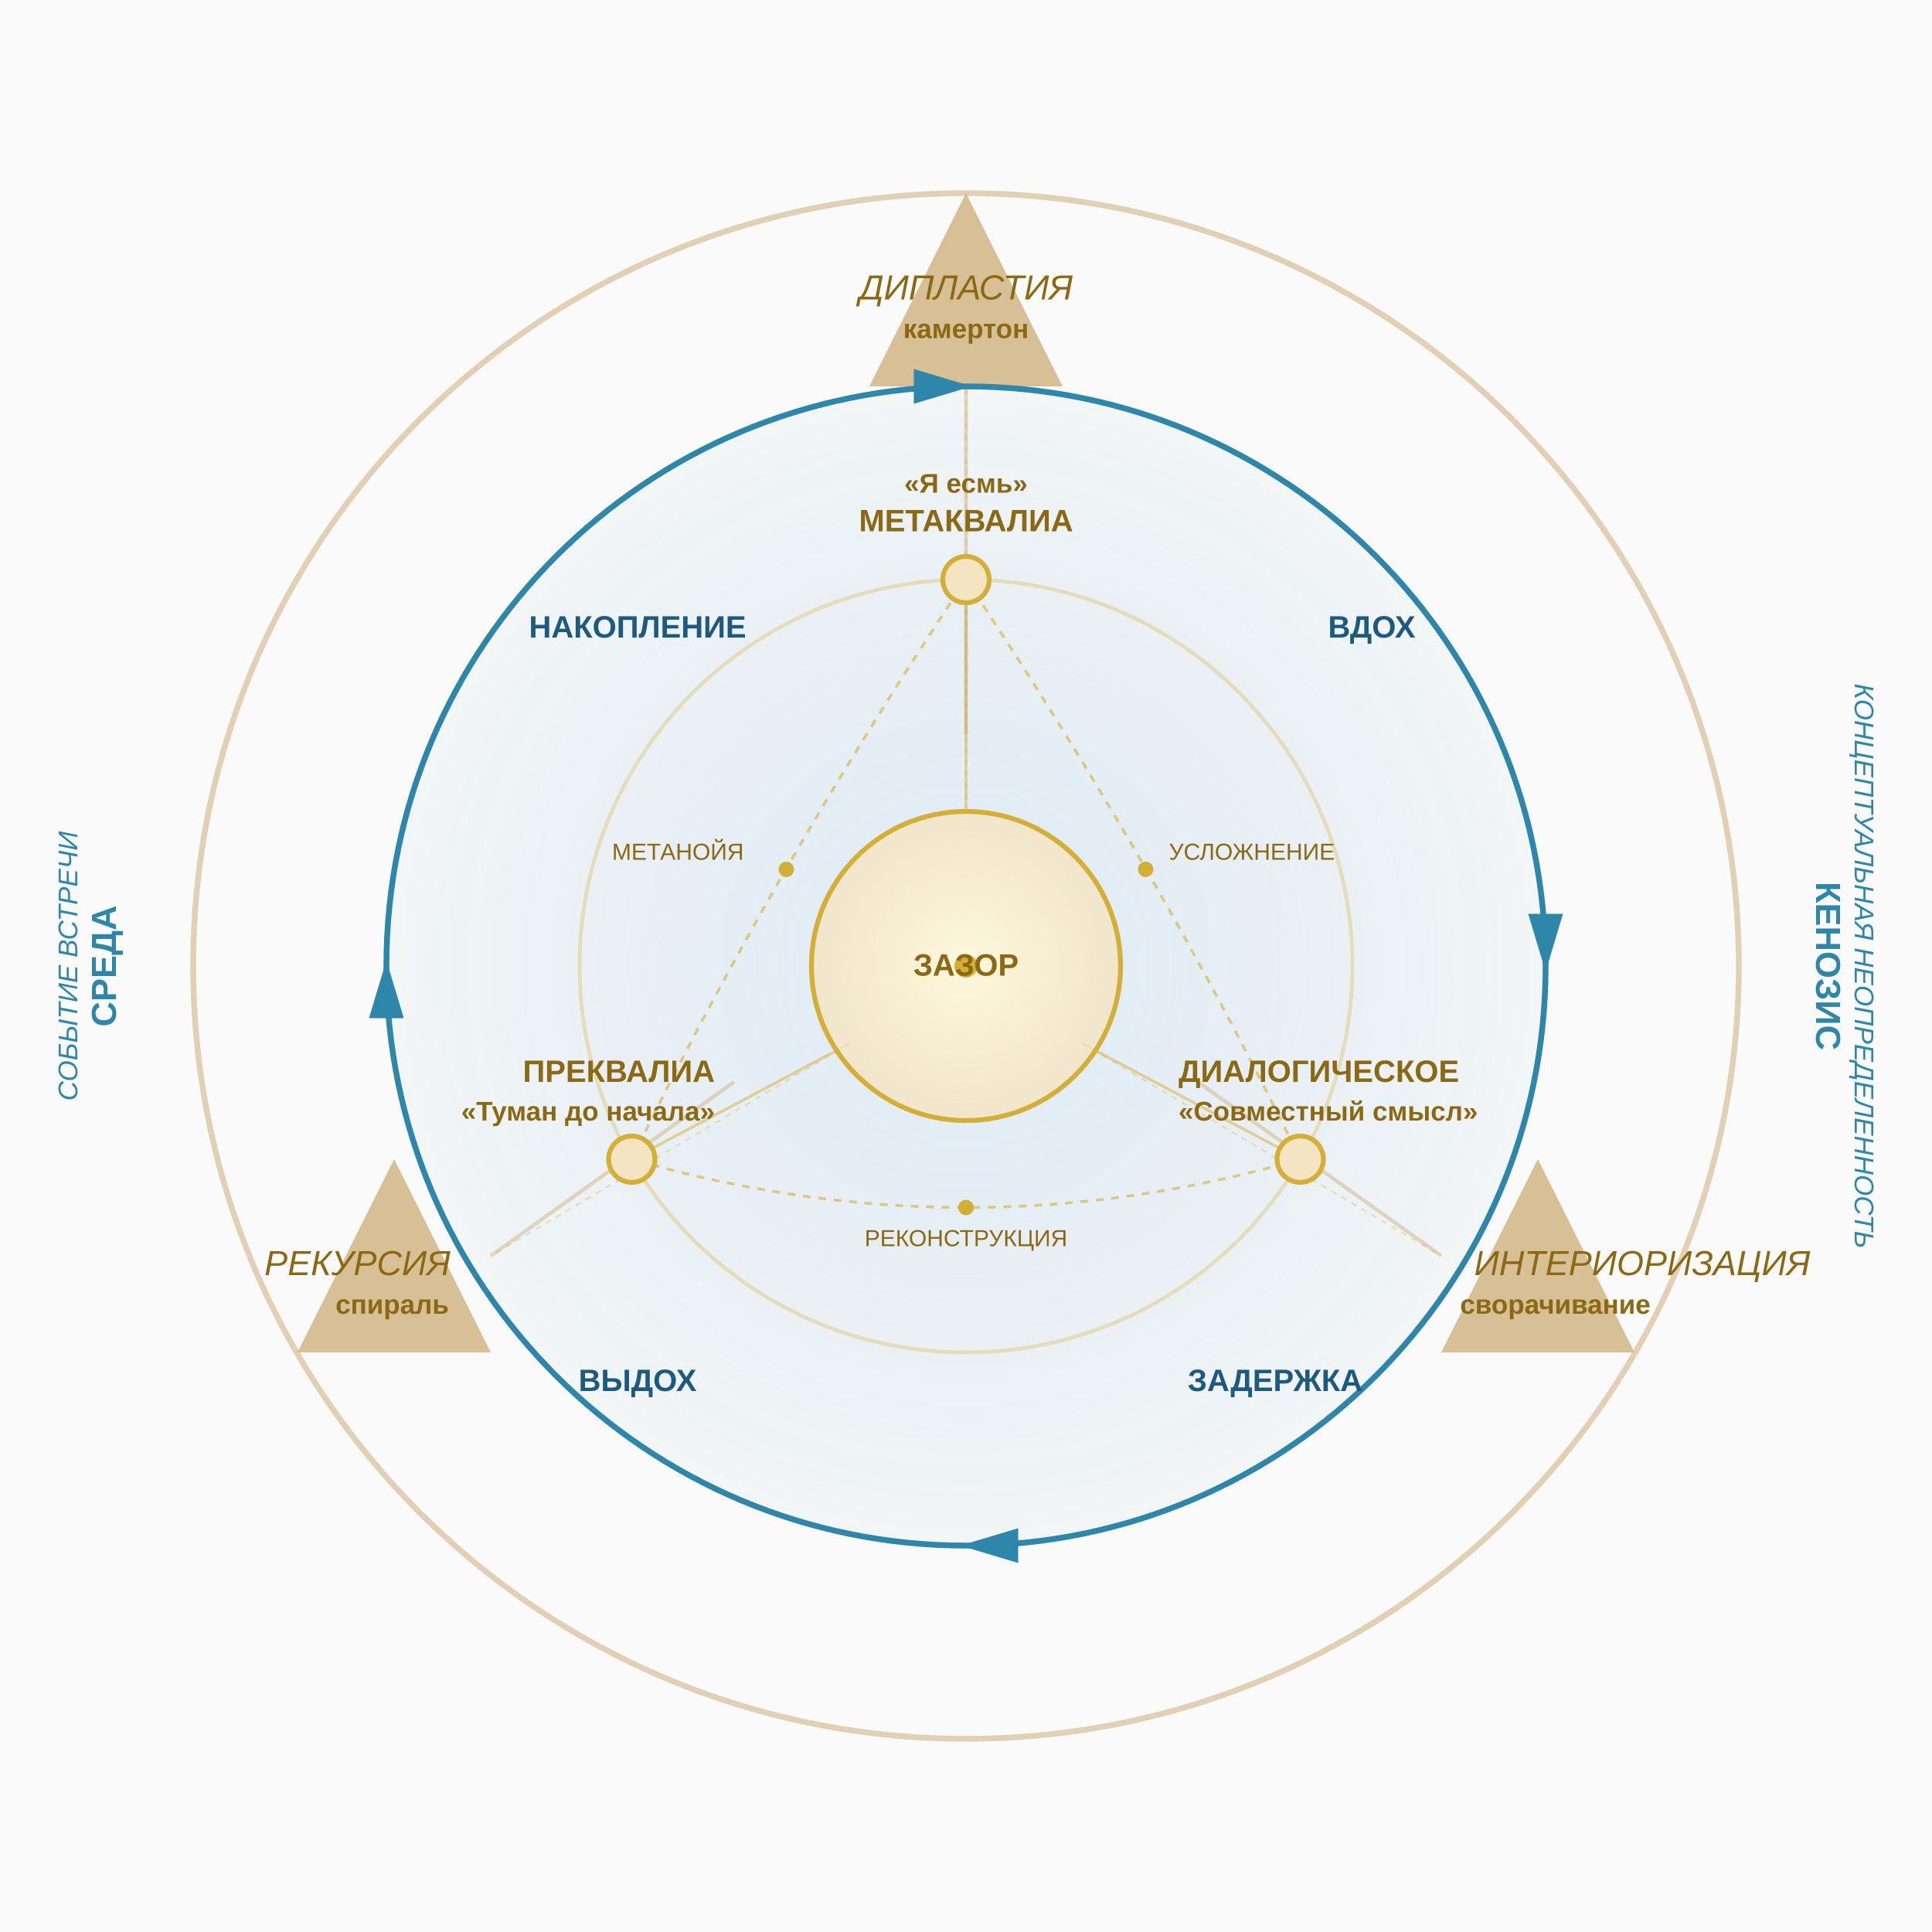
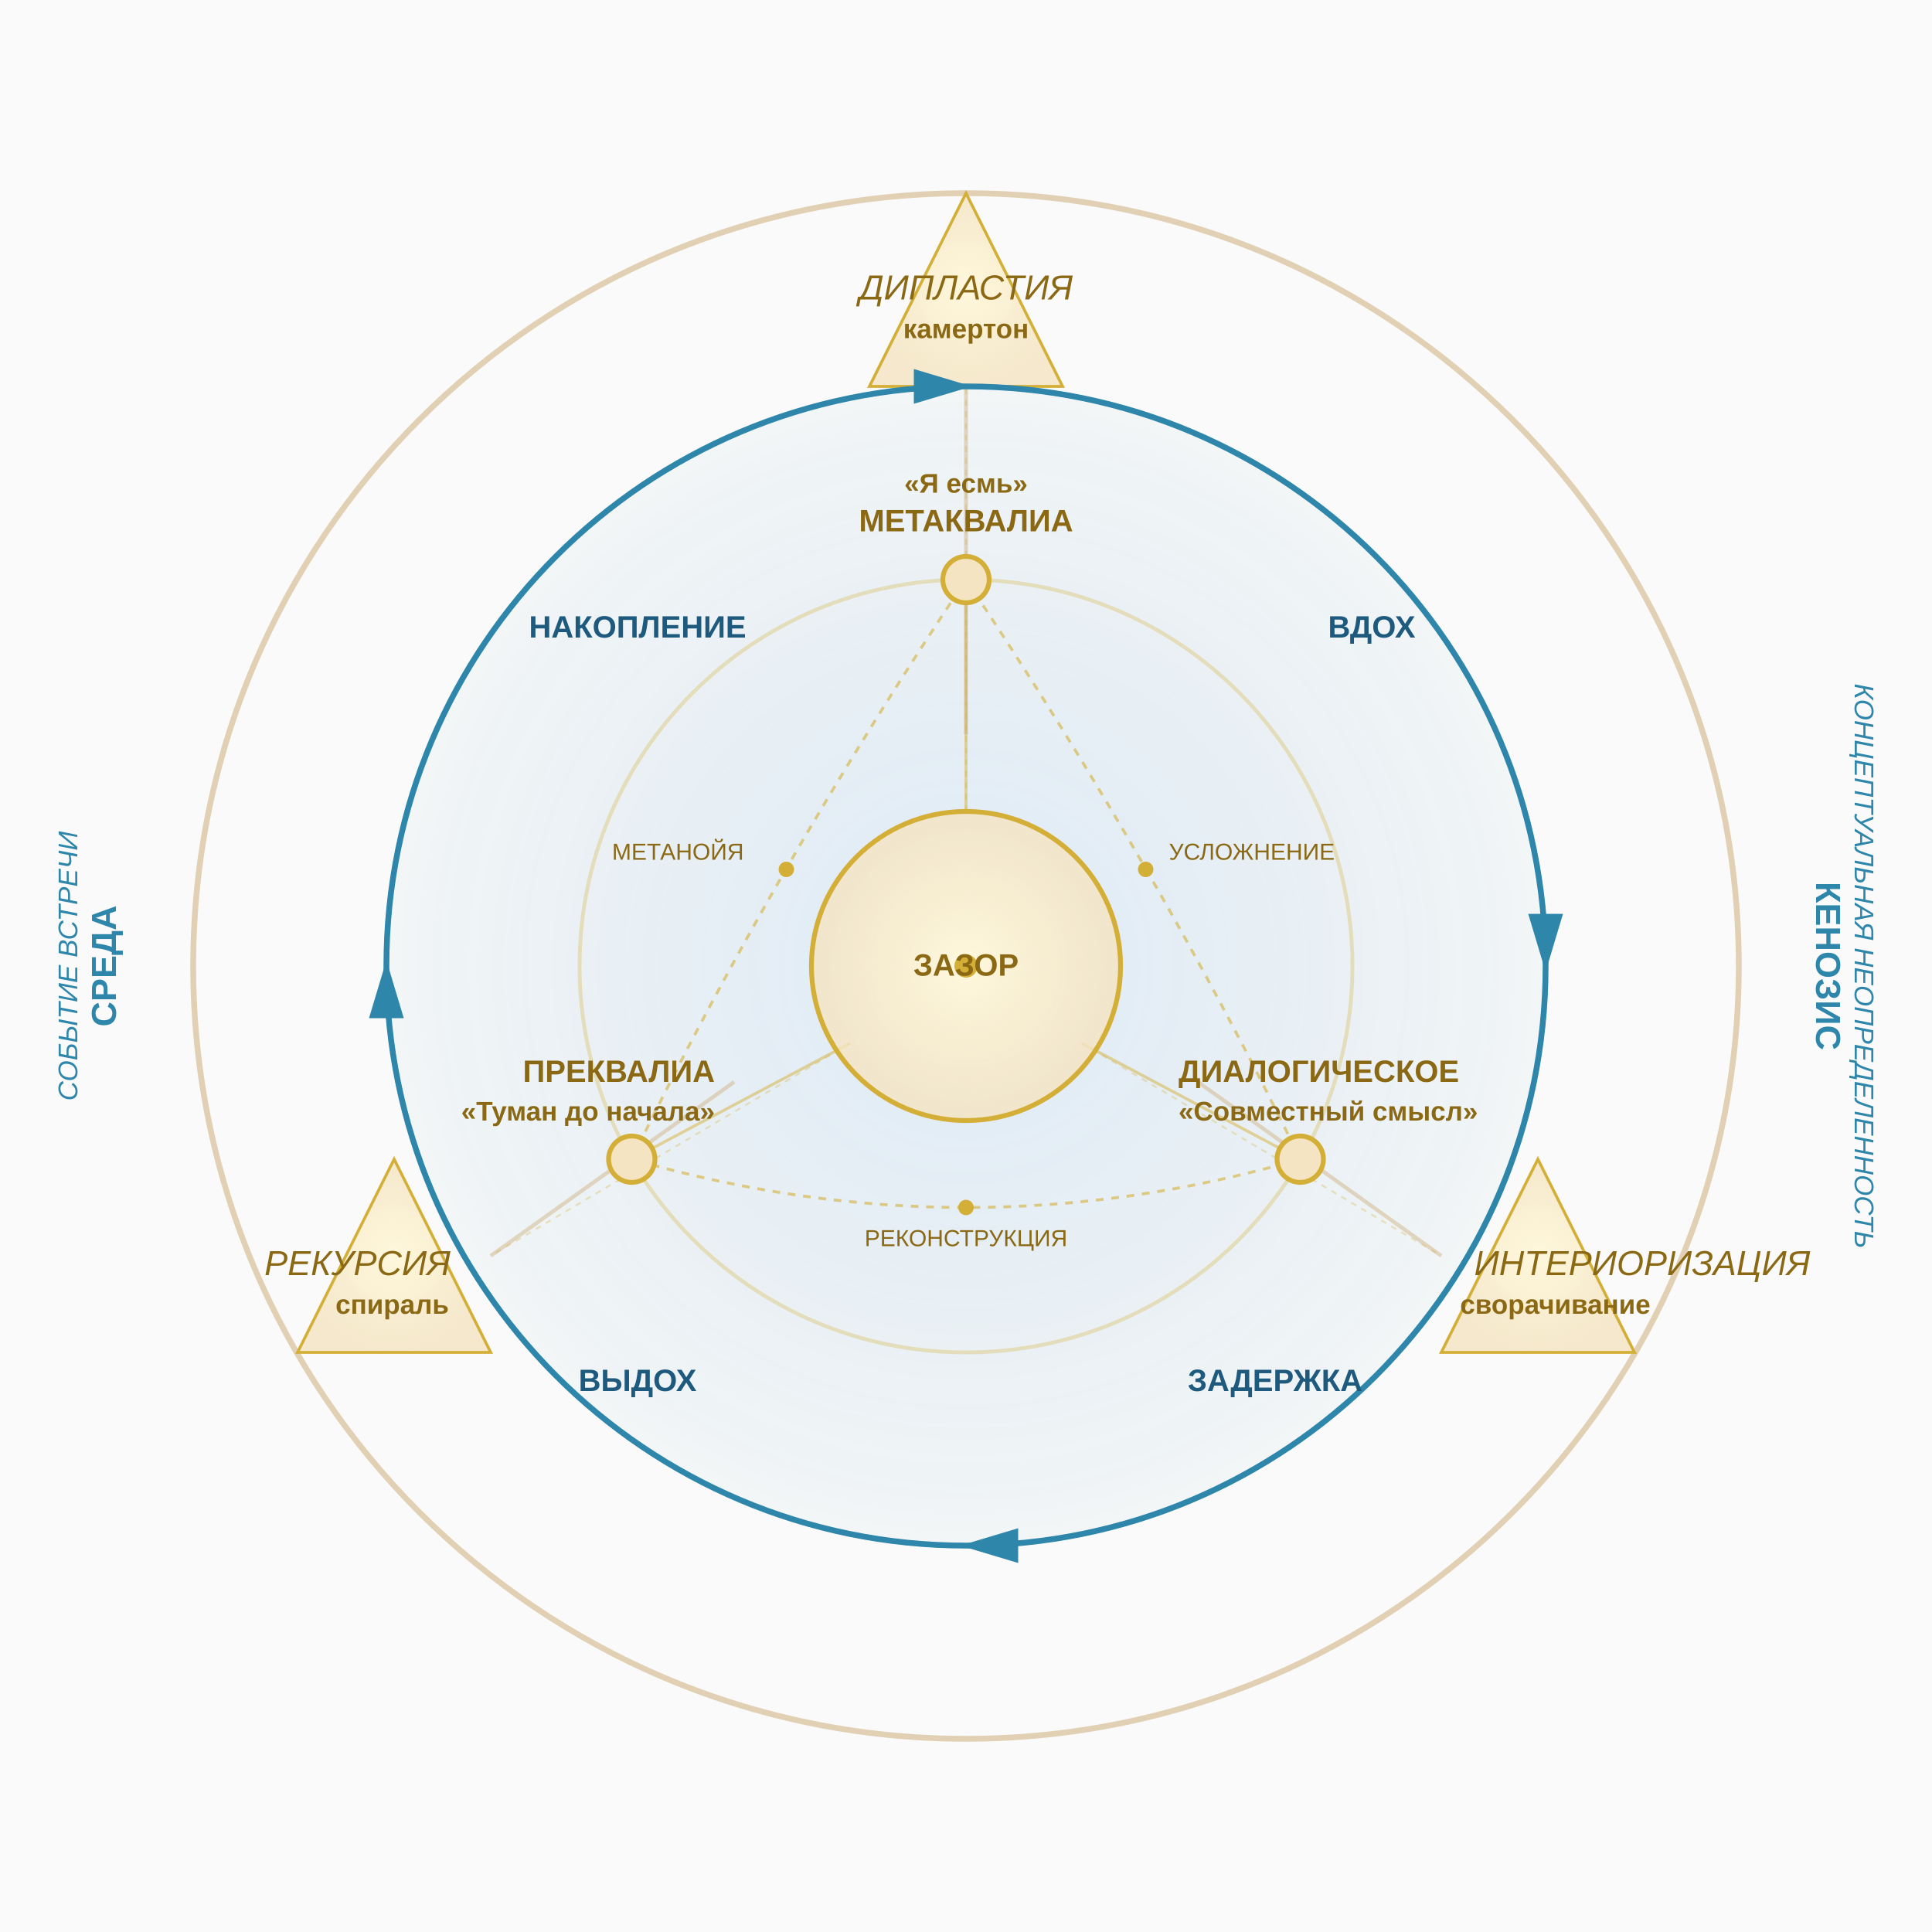
<svg xmlns="http://www.w3.org/2000/svg" viewBox="0 0 1000 1000" width="1000" height="1000">
  <defs>
    <radialGradient id="centerGlow" cx="50%" cy="50%" r="50%">
      <stop offset="0%" style="stop-color:#FFF8DC;stop-opacity:1" />
      <stop offset="100%" style="stop-color:#F4E4C1;stop-opacity:0.8" />
    </radialGradient>
    <radialGradient id="cycleGlow" cx="50%" cy="50%" r="50%">
      <stop offset="0%" style="stop-color:#4A90E2;stop-opacity:0.2" />
      <stop offset="100%" style="stop-color:#2E86AB;stop-opacity:0.05" />
    </radialGradient>
    <marker id="arrowhead" markerWidth="10" markerHeight="10" refX="9" refY="3" orient="auto">
      <polygon points="0 0, 10 3, 0 6" fill="#2E86AB" />
    </marker>
  </defs>
  <rect width="1000" height="1000" fill="#FAFAFA" />
  <circle cx="500" cy="500" r="300" fill="url(#cycleGlow)" stroke="#2E86AB" stroke-width="2.5" opacity="0.8" />
  <circle cx="500" cy="500" r="400" fill="none" stroke="#C8A66B" stroke-width="3" opacity="0.5" />
  <circle cx="500" cy="500" r="200" fill="none" stroke="#D4AF37" stroke-width="2" opacity="0.3" />
  <path d="M 500 300 Q 600 450 673 600" fill="none" stroke="#D4AF37" stroke-width="1.5" stroke-dasharray="4,4" opacity="0.6" />
  <path d="M 673 600 Q 500 650 327 600" fill="none" stroke="#D4AF37" stroke-width="1.5" stroke-dasharray="4,4" opacity="0.6" />
  <path d="M 327 600 Q 400 450 500 300" fill="none" stroke="#D4AF37" stroke-width="1.5" stroke-dasharray="4,4" opacity="0.6" />
  <line x1="500" y1="420" x2="500" y2="200" stroke="#D4AF37" stroke-width="1" opacity="0.3" stroke-dasharray="3,3" />
  <line x1="560" y1="540" x2="746" y2="650" stroke="#D4AF37" stroke-width="1" opacity="0.3" stroke-dasharray="3,3" />
  <line x1="440" y1="540" x2="254" y2="650" stroke="#D4AF37" stroke-width="1" opacity="0.3" stroke-dasharray="3,3" />
  <line x1="500" y1="420" x2="500" y2="300" stroke="#D4AF37" stroke-width="1.5" opacity="0.5" />
  <line x1="560" y1="540" x2="673" y2="600" stroke="#D4AF37" stroke-width="1.5" opacity="0.5" />
  <line x1="440" y1="540" x2="327" y2="600" stroke="#D4AF37" stroke-width="1.5" opacity="0.5" />
  <g id="diplostia">
-     <path d="M 500 100 L 450 200 L 550 200 Z" fill="#C8A66B" opacity="0.7" />
+     <path d="M 500 100 L 450 200 L 550 200 Z" fill="url(#centerGlow)" stroke="#D4AF37" stroke-width="1.5" />
    <line x1="500" y1="200" x2="500" y2="380" stroke="#C8A66B" stroke-width="2" opacity="0.4" />
    <text x="500" y="155" text-anchor="middle" font-family="Arial, sans-serif" font-size="18" font-style="italic" fill="#8B6914">ДИПЛАСТИЯ</text>
    <text x="500" y="175" text-anchor="middle" font-family="Arial, sans-serif" font-size="14" fill="#8B6914" font-weight="bold">камертон</text>
  </g>
  <g id="interiorization">
-     <path d="M 846 700 L 746 700 L 796 600 Z" fill="#C8A66B" opacity="0.7" />
+     <path d="M 846 700 L 746 700 L 796 600 Z" fill="url(#centerGlow)" stroke="#D4AF37" stroke-width="1.5" />
    <line x1="746" y1="650" x2="620" y2="560" stroke="#C8A66B" stroke-width="2" opacity="0.4" />
    <text x="850" y="660" text-anchor="middle" font-family="Arial, sans-serif" font-size="18" font-style="italic" fill="#8B6914">ИНТЕРИОРИЗАЦИЯ</text>
    <text x="805" y="680" text-anchor="middle" font-family="Arial, sans-serif" font-size="14" fill="#8B6914" font-weight="bold">сворачивание</text>
  </g>
  <g id="recursion">
-     <path d="M 154 700 L 254 700 L 204 600 Z" fill="#C8A66B" opacity="0.7" />
+     <path d="M 154 700 L 254 700 L 204 600 Z" fill="url(#centerGlow)" stroke="#D4AF37" stroke-width="1.5" />
    <line x1="254" y1="650" x2="380" y2="560" stroke="#C8A66B" stroke-width="2" opacity="0.4" />
    <text x="185" y="660" text-anchor="middle" font-family="Arial, sans-serif" font-size="18" font-style="italic" fill="#8B6914">РЕКУРСИЯ</text>
    <text x="203" y="680" text-anchor="middle" font-family="Arial, sans-serif" font-size="14" fill="#8B6914" font-weight="bold">спираль</text>
  </g>
  <g id="inhale">
    <path d="M 500 200 A 300 300 0 0 1 800 500" fill="none" stroke="#2E86AB" stroke-width="3" marker-end="url(#arrowhead)" />
    <text x="710" y="330" text-anchor="middle" font-family="Arial, sans-serif" font-size="16" font-weight="bold" fill="#1E5A7E">ВДОХ</text>
  </g>
  <g id="delay">
    <path d="M 800 500 A 300 300 0 0 1 500 800" fill="none" stroke="#2E86AB" stroke-width="3" marker-end="url(#arrowhead)" />
    <text x="660" y="720" text-anchor="middle" font-family="Arial, sans-serif" font-size="16" font-weight="bold" fill="#1E5A7E">ЗАДЕРЖКА</text>
  </g>
  <g id="exhale">
    <path d="M 500 800 A 300 300 0 0 1 200 500" fill="none" stroke="#2E86AB" stroke-width="3" marker-end="url(#arrowhead)" />
    <text x="330" y="720" text-anchor="middle" font-family="Arial, sans-serif" font-size="16" font-weight="bold" fill="#1E5A7E">ВЫДОХ</text>
  </g>
  <g id="accumulate">
    <path d="M 200 500 A 300 300 0 0 1 500 200" fill="none" stroke="#2E86AB" stroke-width="3" marker-end="url(#arrowhead)" />
    <text x="330" y="330" text-anchor="middle" font-family="Arial, sans-serif" font-size="16" font-weight="bold" fill="#1E5A7E">НАКОПЛЕНИЕ</text>
  </g>
  <g id="metaqualia">
    <circle cx="500" cy="300" r="12" fill="#F4E4C1" stroke="#D4AF37" stroke-width="2.5" />
    <text x="500" y="275" text-anchor="middle" font-family="Arial, sans-serif" font-size="16" font-weight="bold" fill="#8B6914">МЕТАКВАЛИА</text>
    <text x="500" y="255" text-anchor="middle" font-family="Arial, sans-serif" font-size="14" fill="#8B6914" font-weight="bold">«Я есмь»</text>
  </g>
  <g id="dialogical">
    <circle cx="673" cy="600" r="12" fill="#F4E4C1" stroke="#D4AF37" stroke-width="2.5" />
    <text x="610" y="560" text-anchor="start" font-family="Arial, sans-serif" font-size="16" font-weight="bold" fill="#8B6914">ДИАЛОГИЧЕСКОЕ</text>
    <text x="610" y="580" text-anchor="start" font-family="Arial, sans-serif" font-size="14" fill="#8B6914" font-weight="bold">«Совместный смысл»</text>
  </g>
  <g id="prequalia">
    <circle cx="327" cy="600" r="12" fill="#F4E4C1" stroke="#D4AF37" stroke-width="2.5" />
    <text x="370" y="560" text-anchor="end" font-family="Arial, sans-serif" font-size="16" font-weight="bold" fill="#8B6914">ПРЕКВАЛИА</text>
    <text x="370" y="580" text-anchor="end" font-family="Arial, sans-serif" font-size="14" fill="#8B6914" font-weight="bold">«Туман до начала»</text>
  </g>
  <g id="transform-points">
    <circle cx="593" cy="450" r="4" fill="#D4AF37" />
    <text x="605" y="445" font-family="Arial, sans-serif" font-size="12" fill="#8B6914">УСЛОЖНЕНИЕ</text>
    <circle cx="500" cy="625" r="4" fill="#D4AF37" />
    <text x="500" y="645" text-anchor="middle" font-family="Arial, sans-serif" font-size="12" fill="#8B6914">РЕКОНСТРУКЦИЯ</text>
    <circle cx="407" cy="450" r="4" fill="#D4AF37" />
    <text x="385" y="445" text-anchor="end" font-family="Arial, sans-serif" font-size="12" fill="#8B6914">МЕТАНОЙЯ</text>
  </g>
  <g id="center">
    <circle cx="500" cy="500" r="80" fill="url(#centerGlow)" stroke="#D4AF37" stroke-width="2.5" />
    <circle cx="500" cy="500" r="6" fill="#D4AF37" />
    <text x="500" y="505" text-anchor="middle" font-family="Arial, sans-serif" font-size="16" font-weight="bold" fill="#8B6914">ЗАЗОР</text>
  </g>
  <text x="940" y="500" text-anchor="middle" font-family="Arial, sans-serif" font-size="18" font-weight="bold" fill="#2E86AB" transform="rotate(90 940 500)">КЕНОЗИС</text>
  <text x="960" y="500" text-anchor="middle" font-family="Arial, sans-serif" font-size="14" fill="#2E86AB" font-style="italic" transform="rotate(90 960 500)">КОНЦЕПТУАЛЬНАЯ НЕОПРЕДЕЛЕННОСТЬ</text>
  <text x="60" y="500" text-anchor="middle" font-family="Arial, sans-serif" font-size="18" font-weight="bold" fill="#2E86AB" transform="rotate(-90 60 500)">СРЕДА</text>
  <text x="40" y="500" text-anchor="middle" font-family="Arial, sans-serif" font-size="14" fill="#2E86AB" font-style="italic" transform="rotate(-90 40 500)">СОБЫТИЕ ВСТРЕЧИ</text>
</svg>
